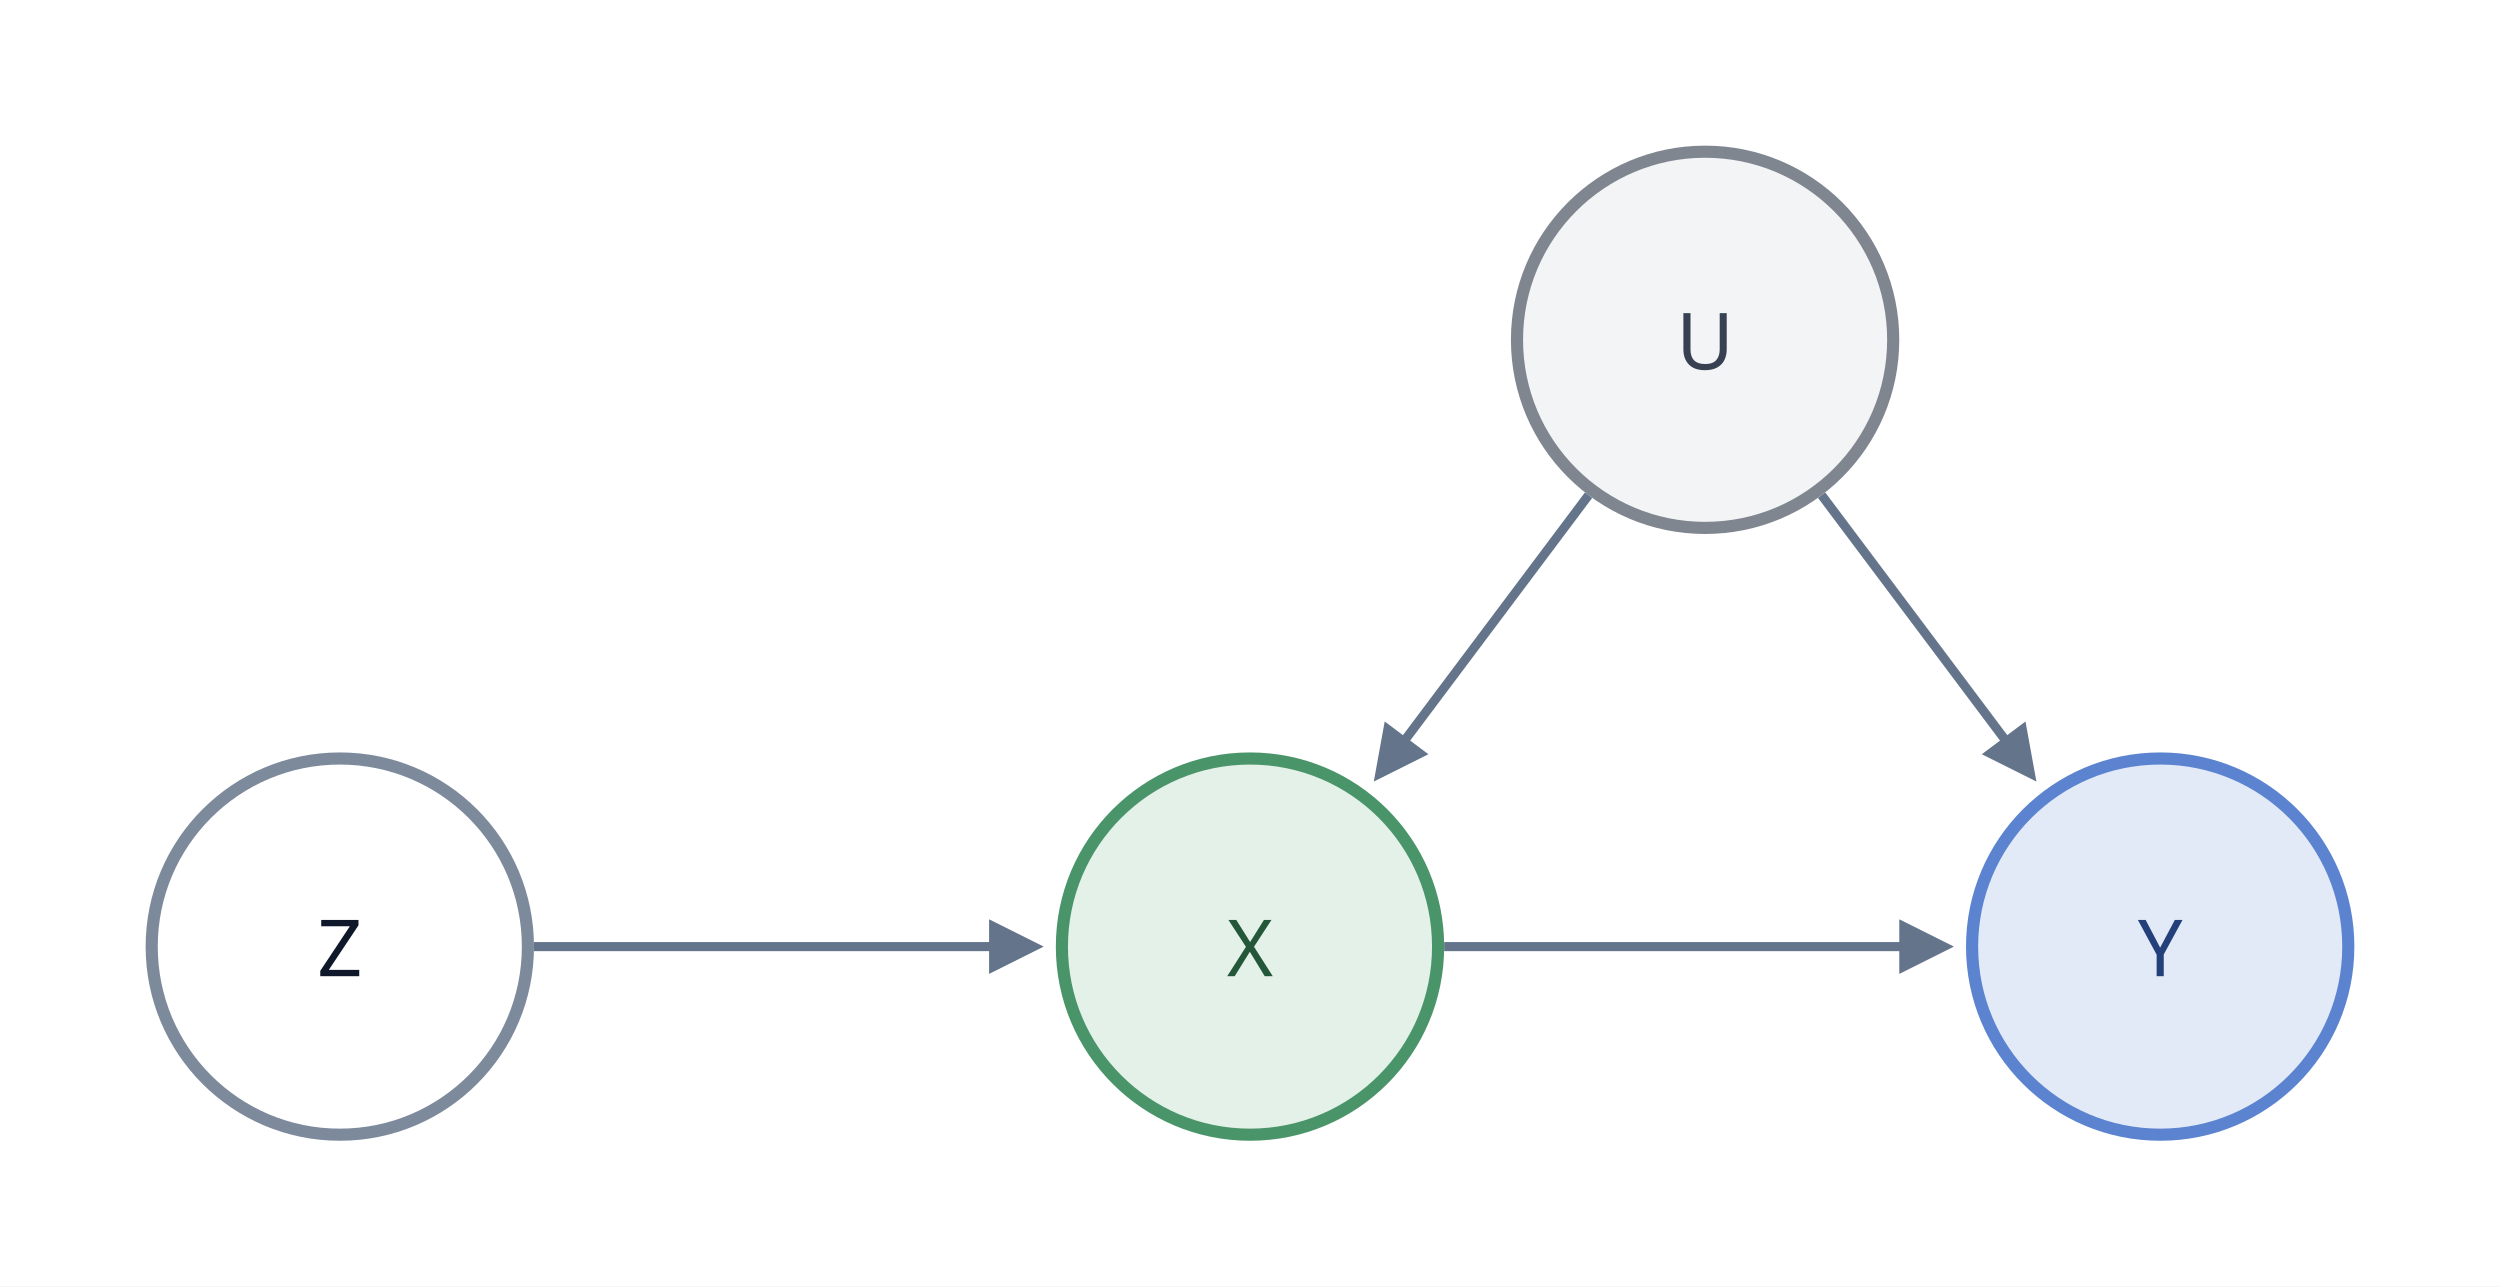
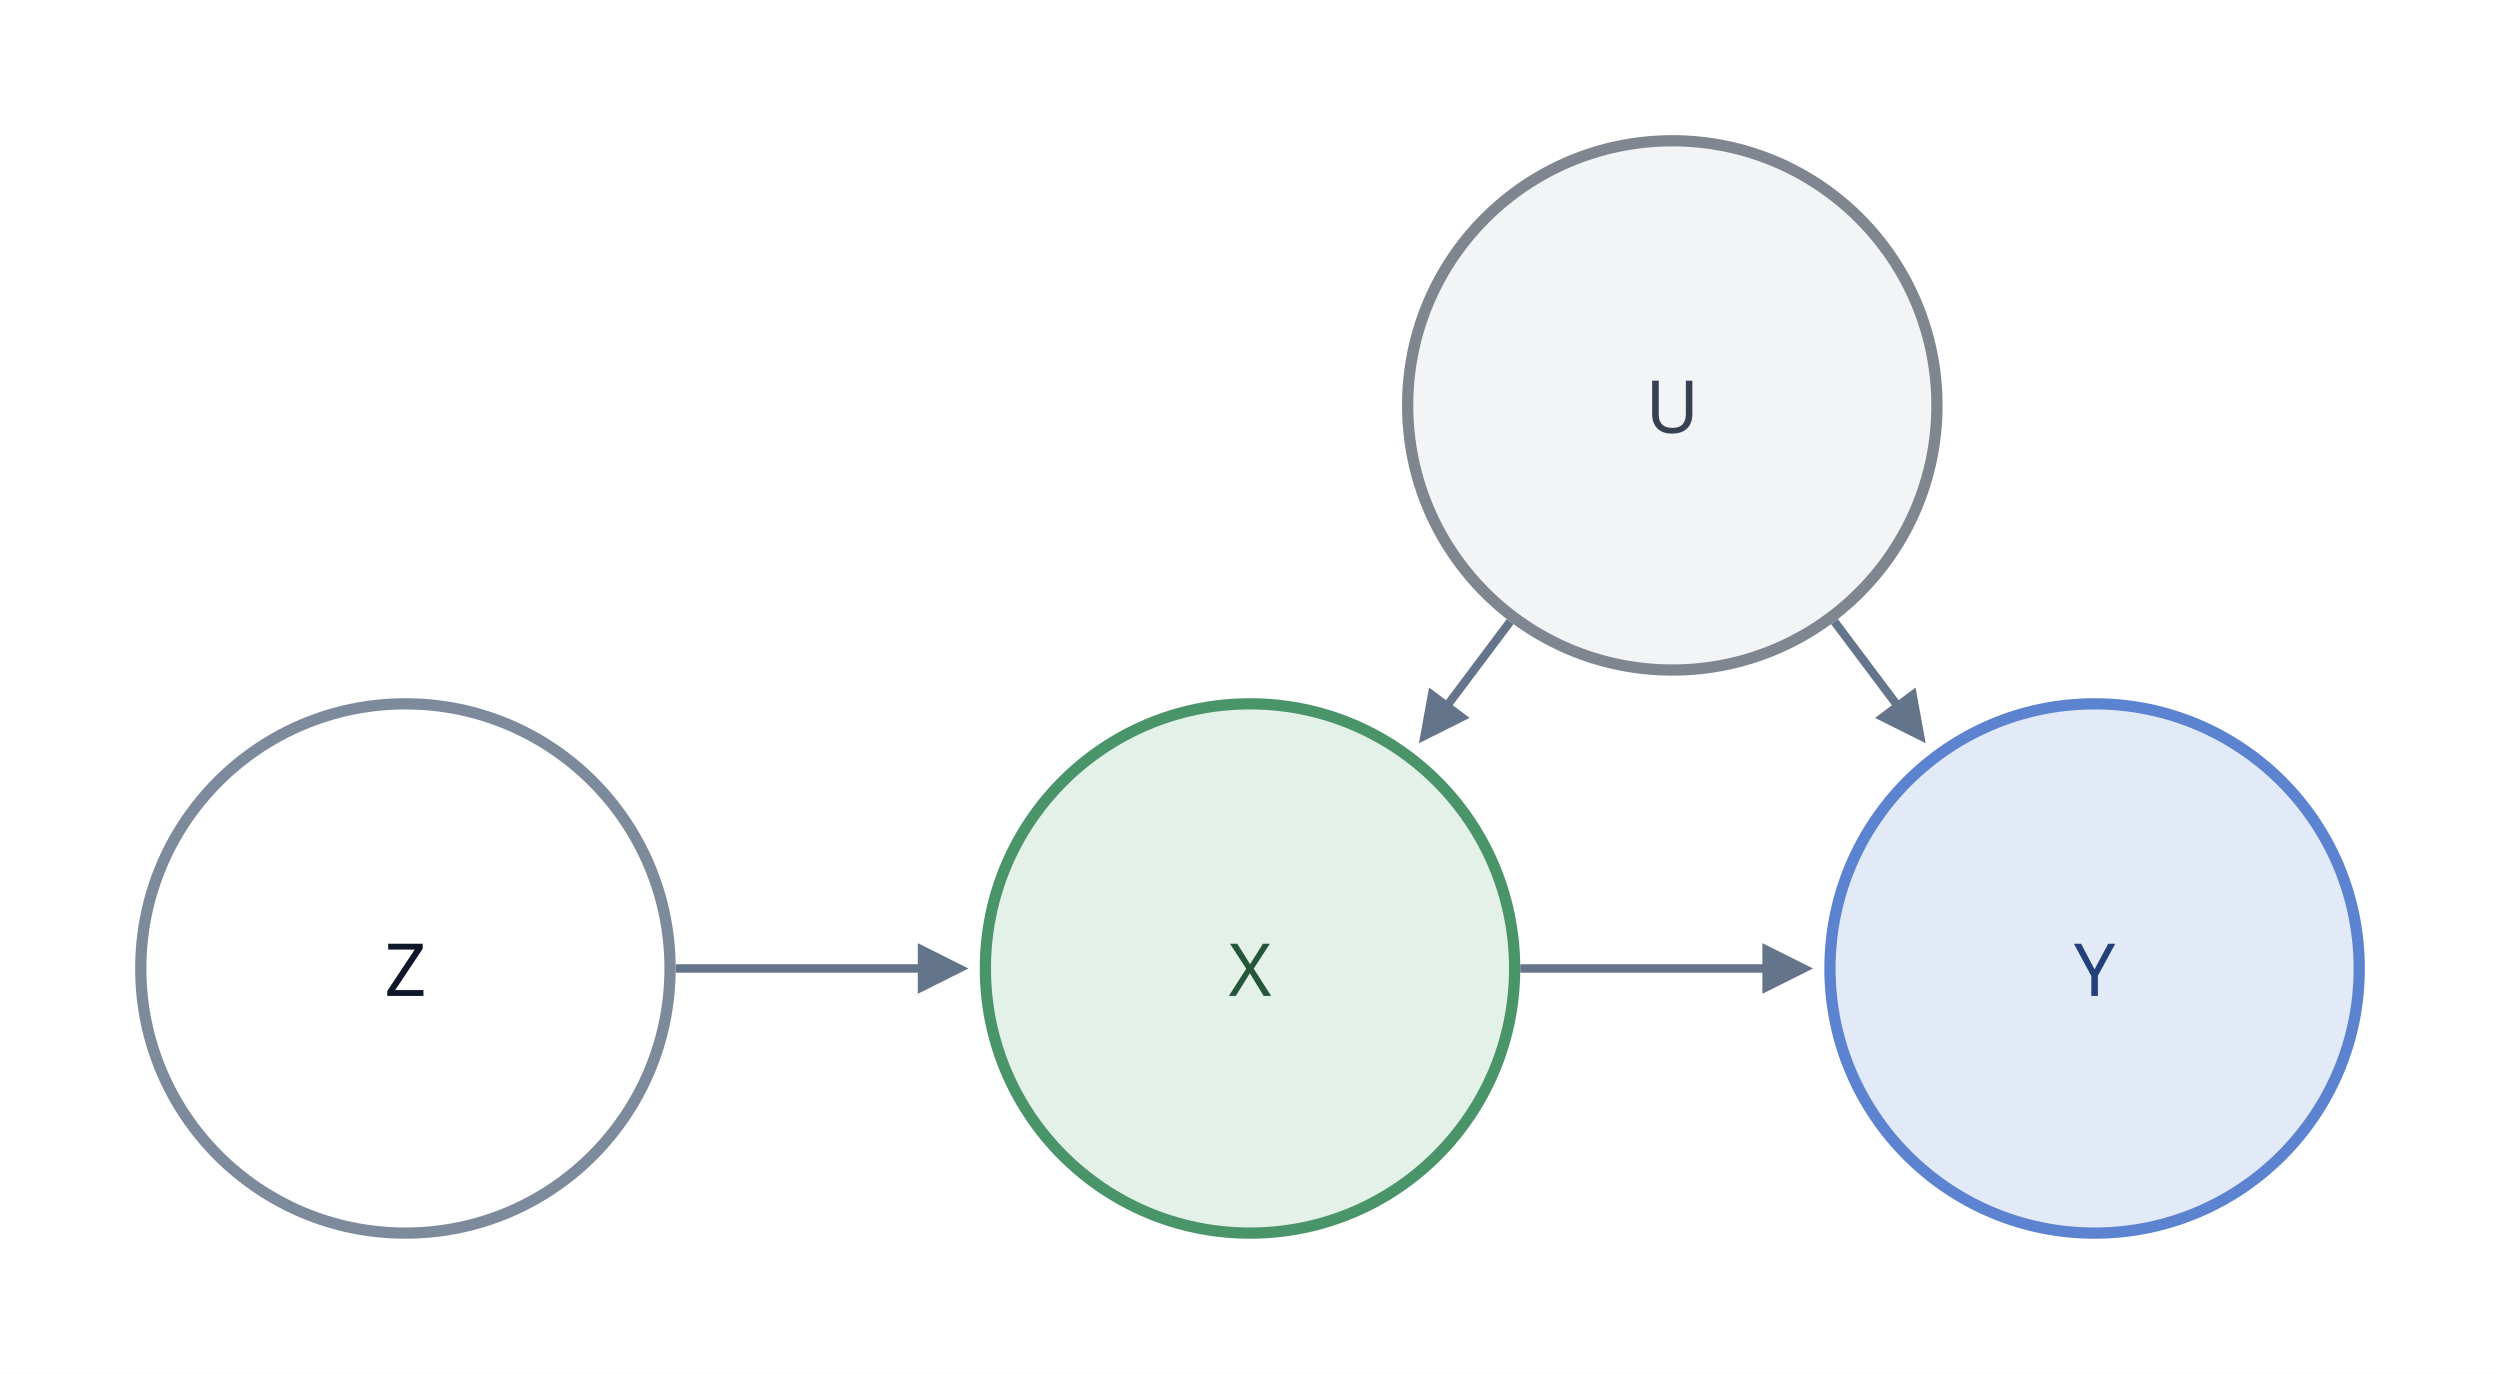
- <svg xmlns="http://www.w3.org/2000/svg" width="412" height="212" viewBox="0 0 412 212">
-   <rect width="412" height="212" fill="#ffffff" />
-   <line x1="88" y1="156" x2="164" y2="156" stroke="#64748b" stroke-width="1.5" />
-   <path d="M172,156 L163,160.5 L163,151.5 Z" fill="#64748b" />
-   <line x1="238" y1="156" x2="314" y2="156" stroke="#64748b" stroke-width="1.5" />
-   <path d="M322,156 L313,160.5 L313,151.5 Z" fill="#64748b" />
-   <line x1="261.8" y1="81.6" x2="231.2" y2="122.4" stroke="#64748b" stroke-width="1.5" />
-   <path d="M226.4,128.8 L228.2,118.9 L235.4,124.3 Z" fill="#64748b" />
-   <line x1="300.2" y1="81.6" x2="330.8" y2="122.4" stroke="#64748b" stroke-width="1.5" />
-   <path d="M335.6,128.8 L326.6,124.3 L333.8,118.9 Z" fill="#64748b" />
+ <svg xmlns="http://www.w3.org/2000/svg" width="444" height="244" viewBox="0 0 444 244">
+   <rect width="444" height="244" fill="#ffffff" />
+   <line x1="120" y1="172" x2="164" y2="172" stroke="#64748b" stroke-width="1.5" />
+   <path d="M172,172 L163,176.5 L163,167.5 Z" fill="#64748b" />
+   <line x1="270" y1="172" x2="314" y2="172" stroke="#64748b" stroke-width="1.5" />
+   <path d="M322,172 L313,176.5 L313,167.5 Z" fill="#64748b" />
+   <line x1="268.2" y1="110.4" x2="256.8" y2="125.6" stroke="#64748b" stroke-width="1.5" />
+   <path d="M252,132 L253.8,122.1 L261,127.5 Z" fill="#64748b" />
+   <line x1="325.8" y1="110.4" x2="337.2" y2="125.6" stroke="#64748b" stroke-width="1.5" />
+   <path d="M342,132 L333,127.5 L340.2,122.1 Z" fill="#64748b" />
  <g font-family="'IBM Plex Sans', system-ui, sans-serif" font-size="13" font-weight="500" text-anchor="middle">
-     <circle cx="56" cy="156" r="31" fill="#ffffff" stroke="#7d8a9c" stroke-width="2" />
-     <text x="56" y="160.88" fill="#0f172a">Z</text>
-     <circle cx="206" cy="156" r="31" fill="#e3f1e8" stroke="#4a946a" stroke-width="2" />
-     <text x="206" y="160.88" fill="#24563a">X</text>
-     <circle cx="356" cy="156" r="31" fill="#e2eaf8" stroke="#5b83cf" stroke-width="2" />
-     <text x="356" y="160.88" fill="#23407a">Y</text>
-     <circle cx="281" cy="56" r="31" fill="#f3f4f6" stroke="#80868f" stroke-width="2" />
-     <text x="281" y="60.88" fill="#374151">U</text>
+     <circle cx="72" cy="172" r="47" fill="#ffffff" stroke="#7d8a9c" stroke-width="2" />
+     <text x="72" y="176.88" fill="#0f172a">Z</text>
+     <circle cx="222" cy="172" r="47" fill="#e3f1e8" stroke="#4a946a" stroke-width="2" />
+     <text x="222" y="176.88" fill="#24563a">X</text>
+     <circle cx="372" cy="172" r="47" fill="#e2eaf8" stroke="#5b83cf" stroke-width="2" />
+     <text x="372" y="176.88" fill="#23407a">Y</text>
+     <circle cx="297" cy="72" r="47" fill="#f3f4f6" stroke="#80868f" stroke-width="2" />
+     <text x="297" y="76.88" fill="#374151">U</text>
  </g>
</svg>
